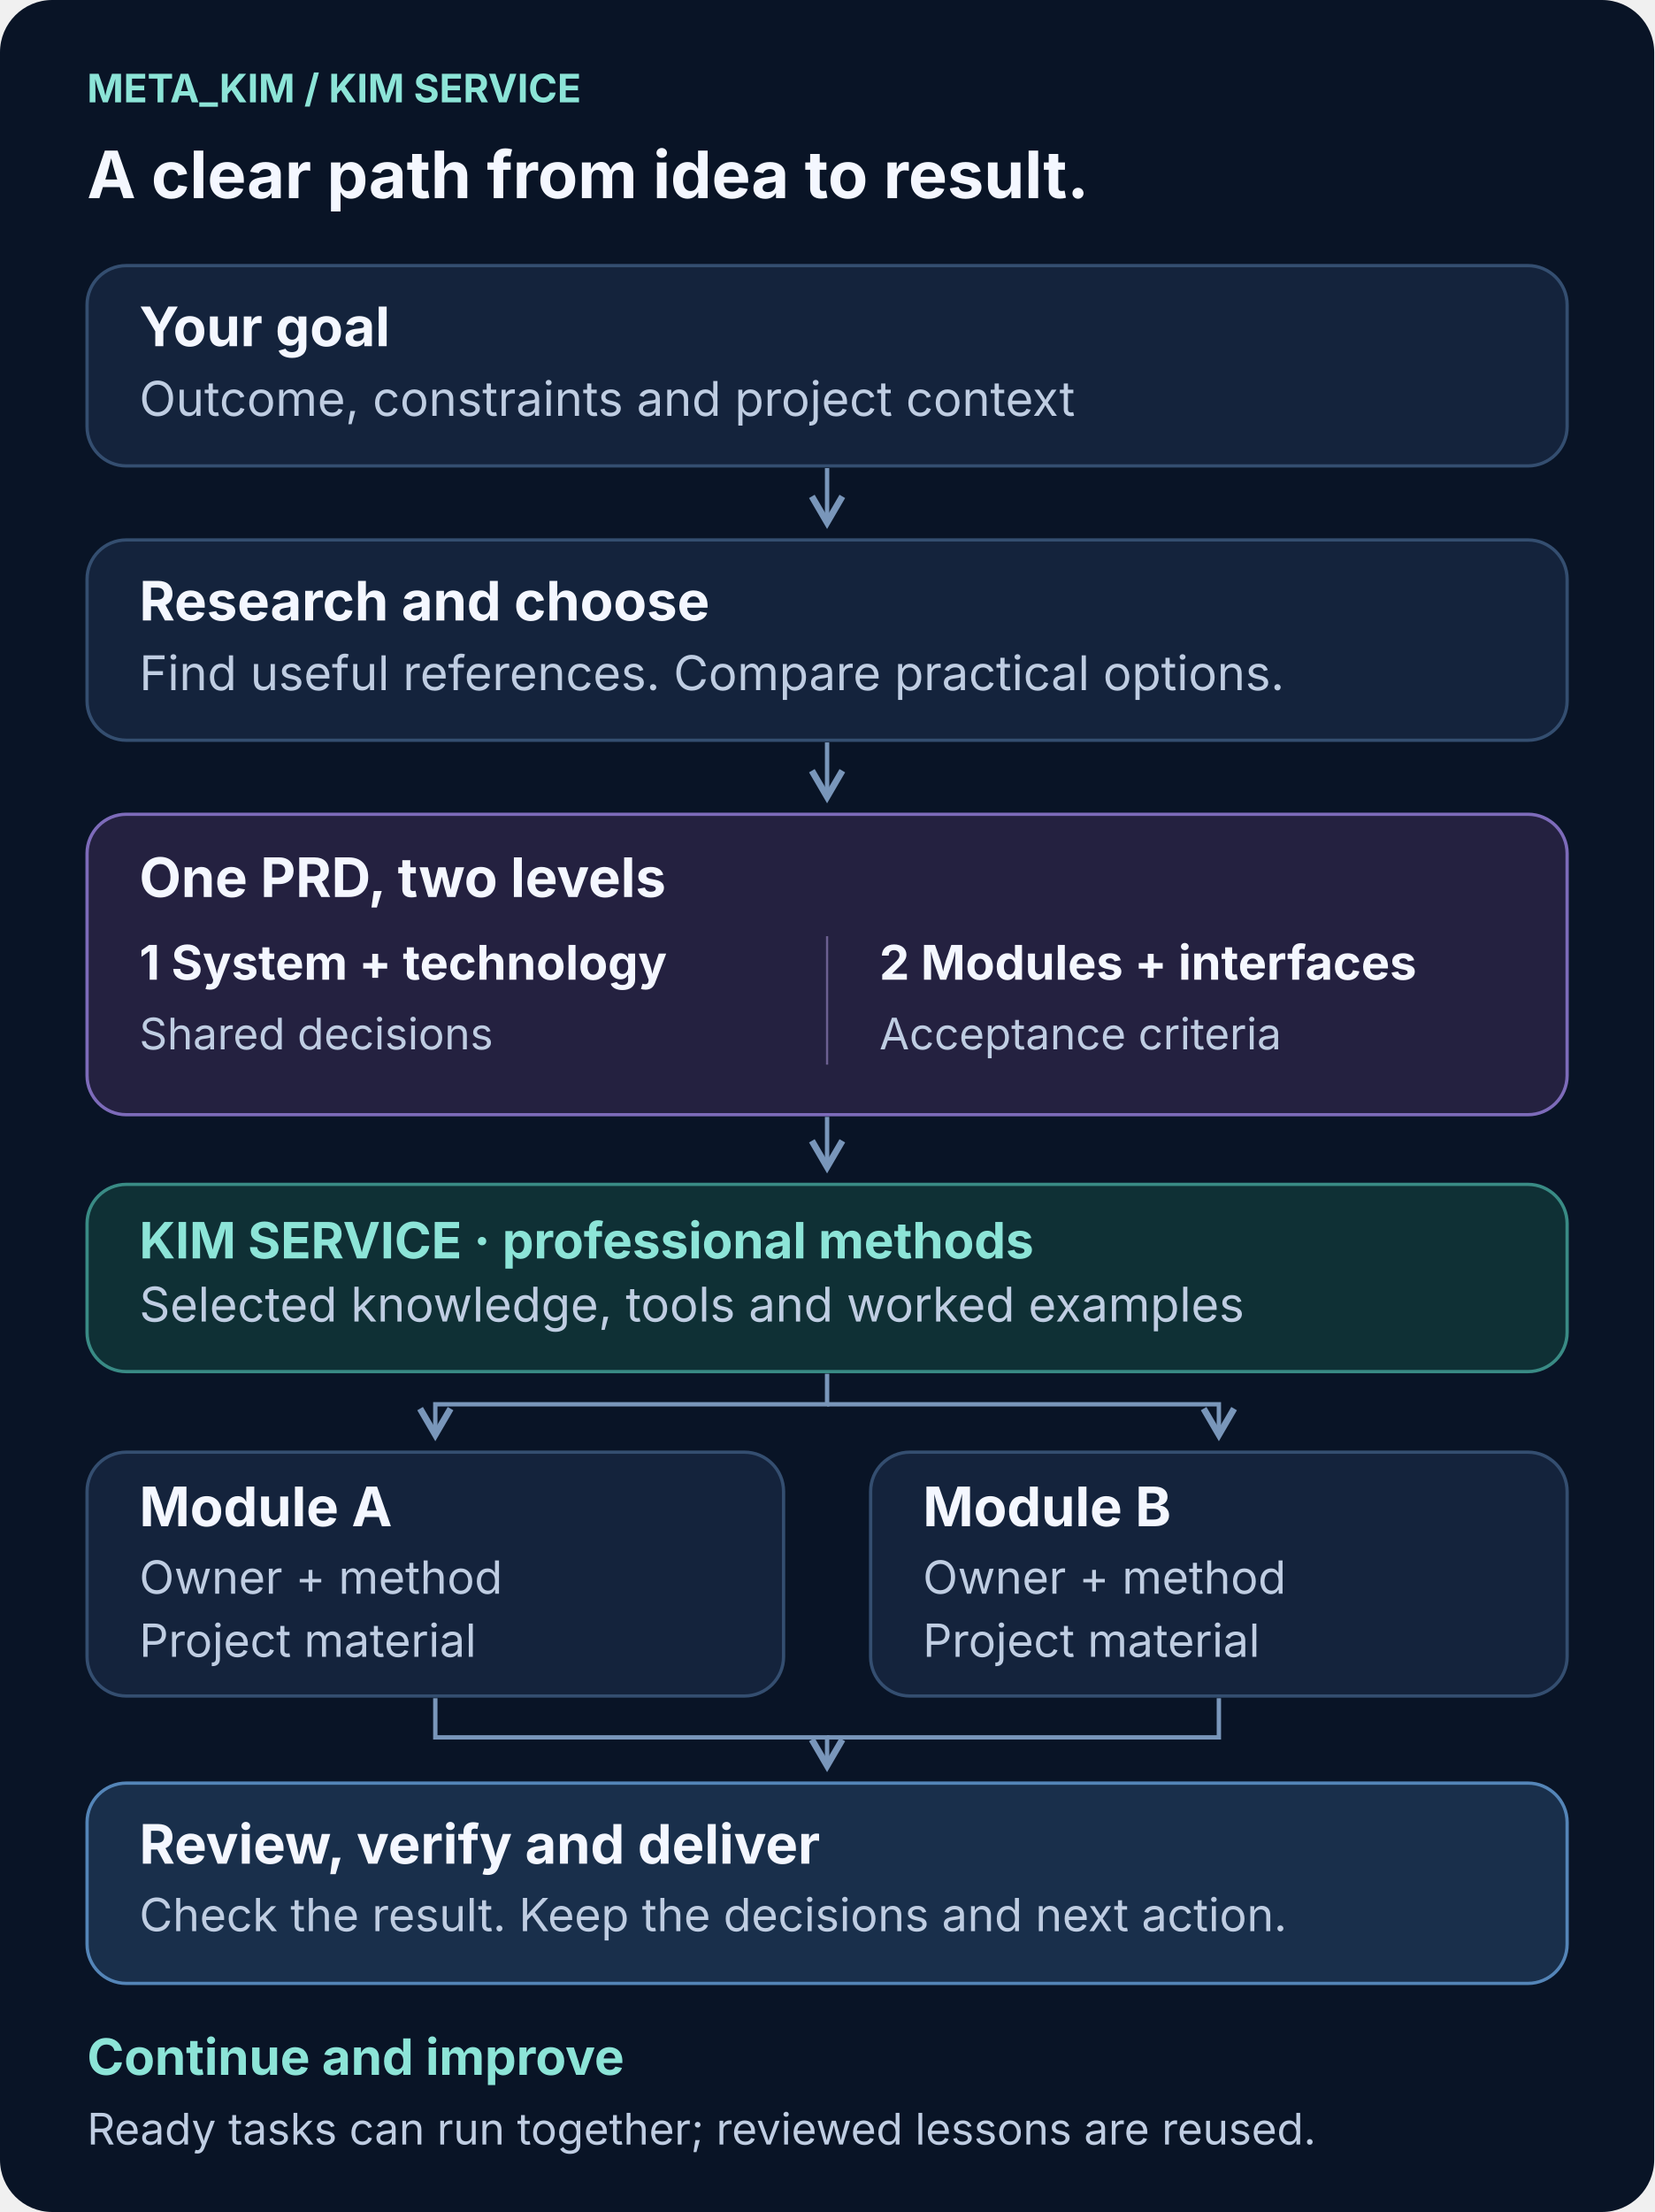
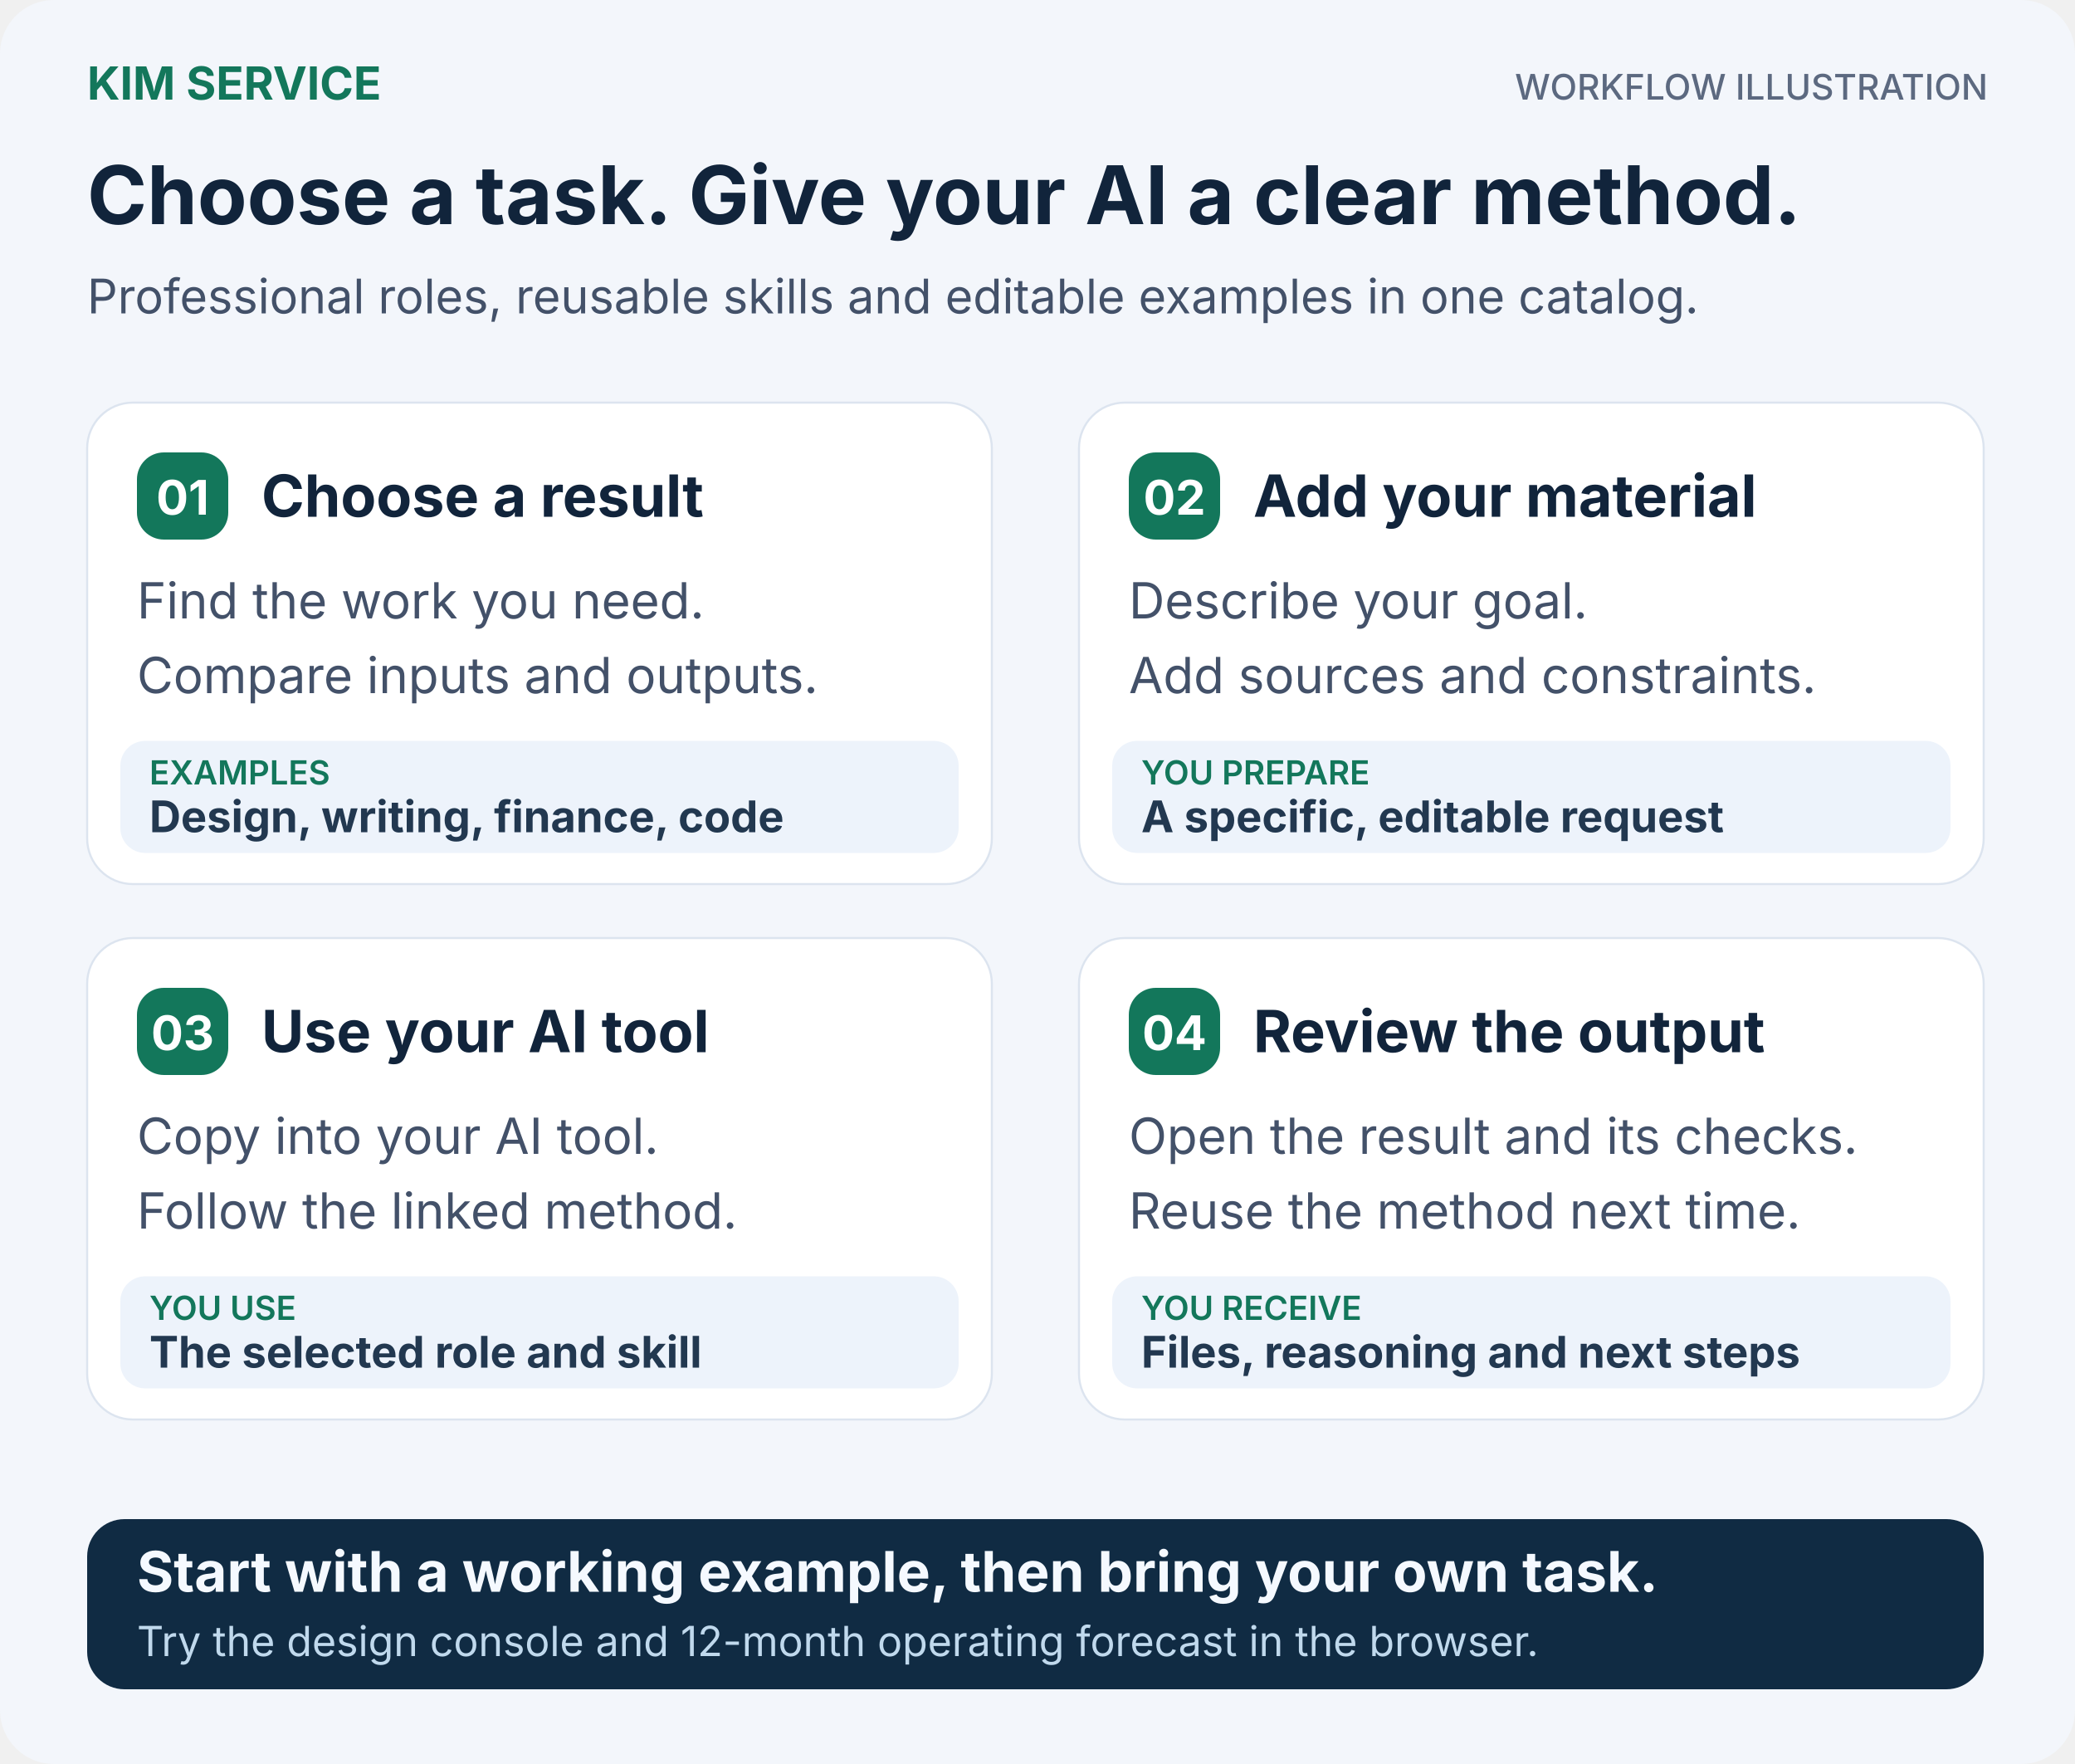
- <svg xmlns="http://www.w3.org/2000/svg" width="760" height="1016" viewBox="0 0 760 1016" lang="en" xml:lang="en" role="img" aria-labelledby="title desc">
-   <defs>
-     <marker id="arrow" markerWidth="9" markerHeight="9" refX="7" refY="4.5" orient="auto">
-       <path d="M1 1L7 4.5L1 8" fill="none" stroke="#7996ba" stroke-width="1.5" />
-     </marker>
-     <style>text{font-family:Inter,"Noto Sans CJK SC","Microsoft YaHei",Arial,sans-serif}.title{fill:#f4f7ff;font-weight:700}.body{fill:#bfcde2}.accent{fill:#8ce4d7;font-weight:700}.card{fill:#14233c;stroke:#344e70;stroke-width:1.5}.design{fill:#242140;stroke:#7d6bba;stroke-width:1.5}.methods{fill:#0f3035;stroke:#398b85;stroke-width:1.5}.result{fill:#192f4b;stroke:#5485b8;stroke-width:1.5}.line{fill:none;stroke:#7996ba;stroke-width:2;marker-end:url(#arrow)}</style>
-   </defs>
-   <rect width="760" height="1016" rx="24" fill="#091426" />
-   <text x="40" y="47" class="accent" font-size="18">META_KIM  /  KIM SERVICE</text>
-   <text x="40" y="91" class="title" font-size="30">A clear path from idea to result.</text>
-   <rect x="40" y="122" width="680" height="92" rx="18" class="card" />
-   <text x="64" y="159" class="title" font-size="25">Your goal</text>
-   <text x="64" y="191" class="body" font-size="22">Outcome, constraints and project context</text>
-   <path d="M380 215V240" class="line" />
-   <rect x="40" y="248" width="680" height="92" rx="18" class="card" />
-   <text x="64" y="285" class="title" font-size="25">Research and choose</text>
-   <text x="64" y="317" class="body" font-size="22">Find useful references. Compare practical options.</text>
-   <path d="M380 341V366" class="line" />
-   <rect x="40" y="374" width="680" height="138" rx="18" class="design" />
-   <text x="64" y="412" class="title" font-size="25">One PRD, two levels</text>
-   <path d="M380 430V489" stroke="#6c6091" />
-   <text x="64" y="450" class="title" font-size="22">1  System + technology</text>
-   <text x="64" y="482" class="body" font-size="20">Shared decisions</text>
-   <text x="404" y="450" class="title" font-size="22">2  Modules + interfaces</text>
-   <text x="404" y="482" class="body" font-size="20">Acceptance criteria</text>
-   <path d="M380 513V536" class="line" />
-   <rect x="40" y="544" width="680" height="86" rx="18" class="methods" />
-   <text x="64" y="578" class="accent" font-size="23">KIM SERVICE · professional methods</text>
-   <text x="64" y="607" class="body" font-size="22">Selected knowledge, tools and worked examples</text>
-   <path d="M380 631V645H200V659" class="line" />
-   <path d="M380 645H560V659" class="line" />
-   <rect x="40" y="667" width="320" height="112" rx="18" class="card" />
-   <rect x="400" y="667" width="320" height="112" rx="18" class="card" />
-   <text x="64" y="701" class="title" font-size="25">Module A</text>
-   <text x="64" y="732" class="body" font-size="21">Owner + method</text>
-   <text x="64" y="761" class="body" font-size="21">Project material</text>
-   <text x="424" y="701" class="title" font-size="25">Module B</text>
-   <text x="424" y="732" class="body" font-size="21">Owner + method</text>
-   <text x="424" y="761" class="body" font-size="21">Project material</text>
-   <path d="M200 780V798H380V811" class="line" />
-   <path d="M560 780V798H380" fill="none" stroke="#7996ba" stroke-width="2" />
-   <rect x="40" y="819" width="680" height="92" rx="18" class="result" />
-   <text x="64" y="856" class="title" font-size="25">Review, verify and deliver</text>
-   <text x="64" y="887" class="body" font-size="21">Check the result. Keep the decisions and next action.</text>
-   <text x="40" y="953" class="accent" font-size="23">Continue and improve</text>
-   <text x="40" y="985" class="body" font-size="20">Ready tasks can run together; reviewed lessons are reused.</text>
+ <svg xmlns="http://www.w3.org/2000/svg" width="1000" height="850" viewBox="0 0 1000 850" lang="en" xml:lang="en" role="img" aria-labelledby="title desc">
+   <style>text{font-family:Inter, Arial,sans-serif} path{stroke-linecap:round;stroke-linejoin:round}</style>
+   <rect x="0" y="0" width="1000" height="850" rx="26" fill="#f3f6fb" stroke="none" />
+   <text x="42" y="48" font-size="22" font-weight="750" fill="#13775b">KIM SERVICE</text>
+   <text x="958" text-anchor="end" y="48" font-size="17" font-weight="500" fill="#5c6980">WORKFLOW ILLUSTRATION</text>
+   <text x="42" y="108" font-size="39" font-weight="750" fill="#11243b">Choose a task. Give your AI a clear method.</text>
+   <text x="42" y="151" font-size="23" font-weight="400" fill="#435169">Professional roles, reusable skills and editable examples in one catalog.</text>
+   <rect x="42" y="194" width="436" height="232" rx="22" fill="#ffffff" stroke="#dce4ef" />
+   <rect x="66" y="218" width="44" height="42" rx="13" fill="#13775b" stroke="none" />
+   <text x="88" text-anchor="middle" y="248" font-size="23" font-weight="750" fill="#fff">01</text>
+   <text x="126" y="249" font-size="28" font-weight="700" fill="#11243b">Choose a result</text>
+   <text x="66" y="298" font-size="24" font-weight="400" fill="#435169">Find the work you need.</text>
+   <text x="66" y="334" font-size="24" font-weight="400" fill="#435169">Compare inputs and outputs.</text>
+   <rect x="58" y="357" width="404" height="54" rx="12" fill="#edf3fb" stroke="none" />
+   <text x="72" y="378" font-size="16" font-weight="600" fill="#13775b">EXAMPLES</text>
+   <text x="72" y="401" font-size="21" font-weight="650" fill="#223850">Design, writing, finance, code</text>
+   <rect x="520" y="194" width="436" height="232" rx="22" fill="#ffffff" stroke="#dce4ef" />
+   <rect x="544" y="218" width="44" height="42" rx="13" fill="#13775b" stroke="none" />
+   <text x="566" text-anchor="middle" y="248" font-size="23" font-weight="750" fill="#fff">02</text>
+   <text x="604" y="249" font-size="28" font-weight="700" fill="#11243b">Add your material</text>
+   <text x="544" y="298" font-size="24" font-weight="400" fill="#435169">Describe your goal.</text>
+   <text x="544" y="334" font-size="24" font-weight="400" fill="#435169">Add sources and constraints.</text>
+   <rect x="536" y="357" width="404" height="54" rx="12" fill="#edf3fb" stroke="none" />
+   <text x="550" y="378" font-size="16" font-weight="600" fill="#13775b">YOU PREPARE</text>
+   <text x="550" y="401" font-size="21" font-weight="650" fill="#223850">A specific, editable request</text>
+   <rect x="42" y="452" width="436" height="232" rx="22" fill="#ffffff" stroke="#dce4ef" />
+   <rect x="66" y="476" width="44" height="42" rx="13" fill="#13775b" stroke="none" />
+   <text x="88" text-anchor="middle" y="506" font-size="23" font-weight="750" fill="#fff">03</text>
+   <text x="126" y="507" font-size="28" font-weight="700" fill="#11243b">Use your AI tool</text>
+   <text x="66" y="556" font-size="24" font-weight="400" fill="#435169">Copy into your AI tool.</text>
+   <text x="66" y="592" font-size="24" font-weight="400" fill="#435169">Follow the linked method.</text>
+   <rect x="58" y="615" width="404" height="54" rx="12" fill="#edf3fb" stroke="none" />
+   <text x="72" y="636" font-size="16" font-weight="600" fill="#13775b">YOU USE</text>
+   <text x="72" y="659" font-size="21" font-weight="650" fill="#223850">The selected role and skill</text>
+   <rect x="520" y="452" width="436" height="232" rx="22" fill="#ffffff" stroke="#dce4ef" />
+   <rect x="544" y="476" width="44" height="42" rx="13" fill="#13775b" stroke="none" />
+   <text x="566" text-anchor="middle" y="506" font-size="23" font-weight="750" fill="#fff">04</text>
+   <text x="604" y="507" font-size="28" font-weight="700" fill="#11243b">Review the output</text>
+   <text x="544" y="556" font-size="24" font-weight="400" fill="#435169">Open the result and its checks.</text>
+   <text x="544" y="592" font-size="24" font-weight="400" fill="#435169">Reuse the method next time.</text>
+   <rect x="536" y="615" width="404" height="54" rx="12" fill="#edf3fb" stroke="none" />
+   <text x="550" y="636" font-size="16" font-weight="600" fill="#13775b">YOU RECEIVE</text>
+   <text x="550" y="659" font-size="21" font-weight="650" fill="#223850">Files, reasoning and next steps</text>
+   <rect x="42" y="732" width="914" height="82" rx="18" fill="#102b43" stroke="none" />
+   <text x="66" y="767" font-size="27" font-weight="650" fill="#f5f9ff">Start with a working example, then bring your own task.</text>
+   <text x="66" y="798" font-size="20" font-weight="400" fill="#c0d9ed">Try the design console and 12-month operating forecast in the browser.</text>
</svg>
